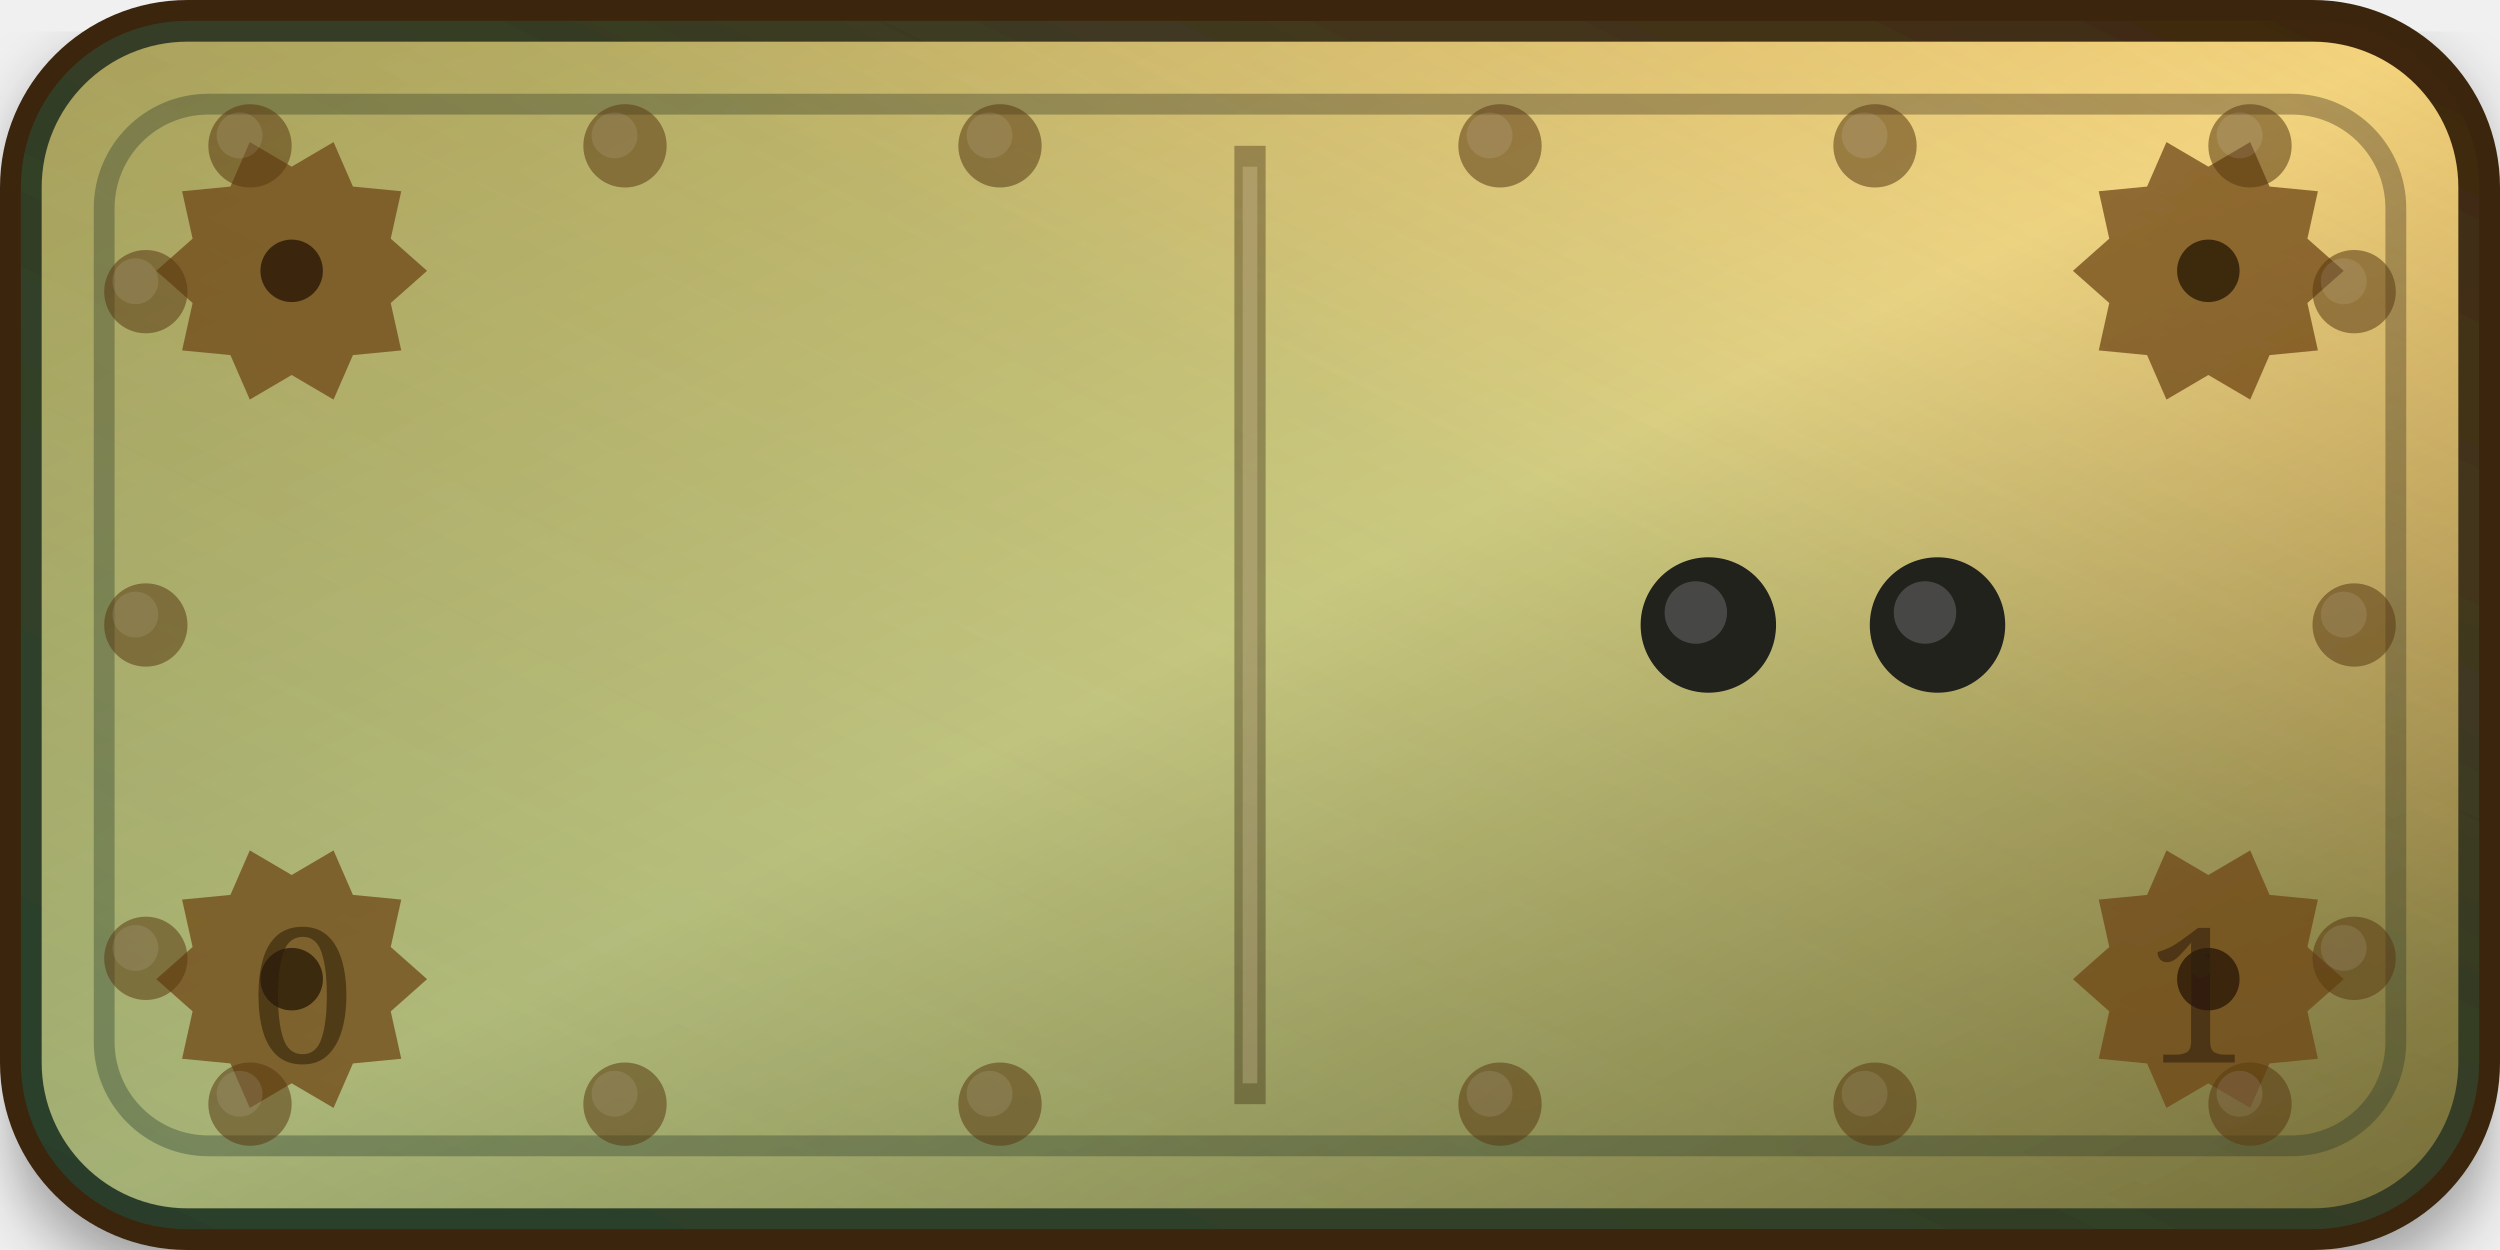
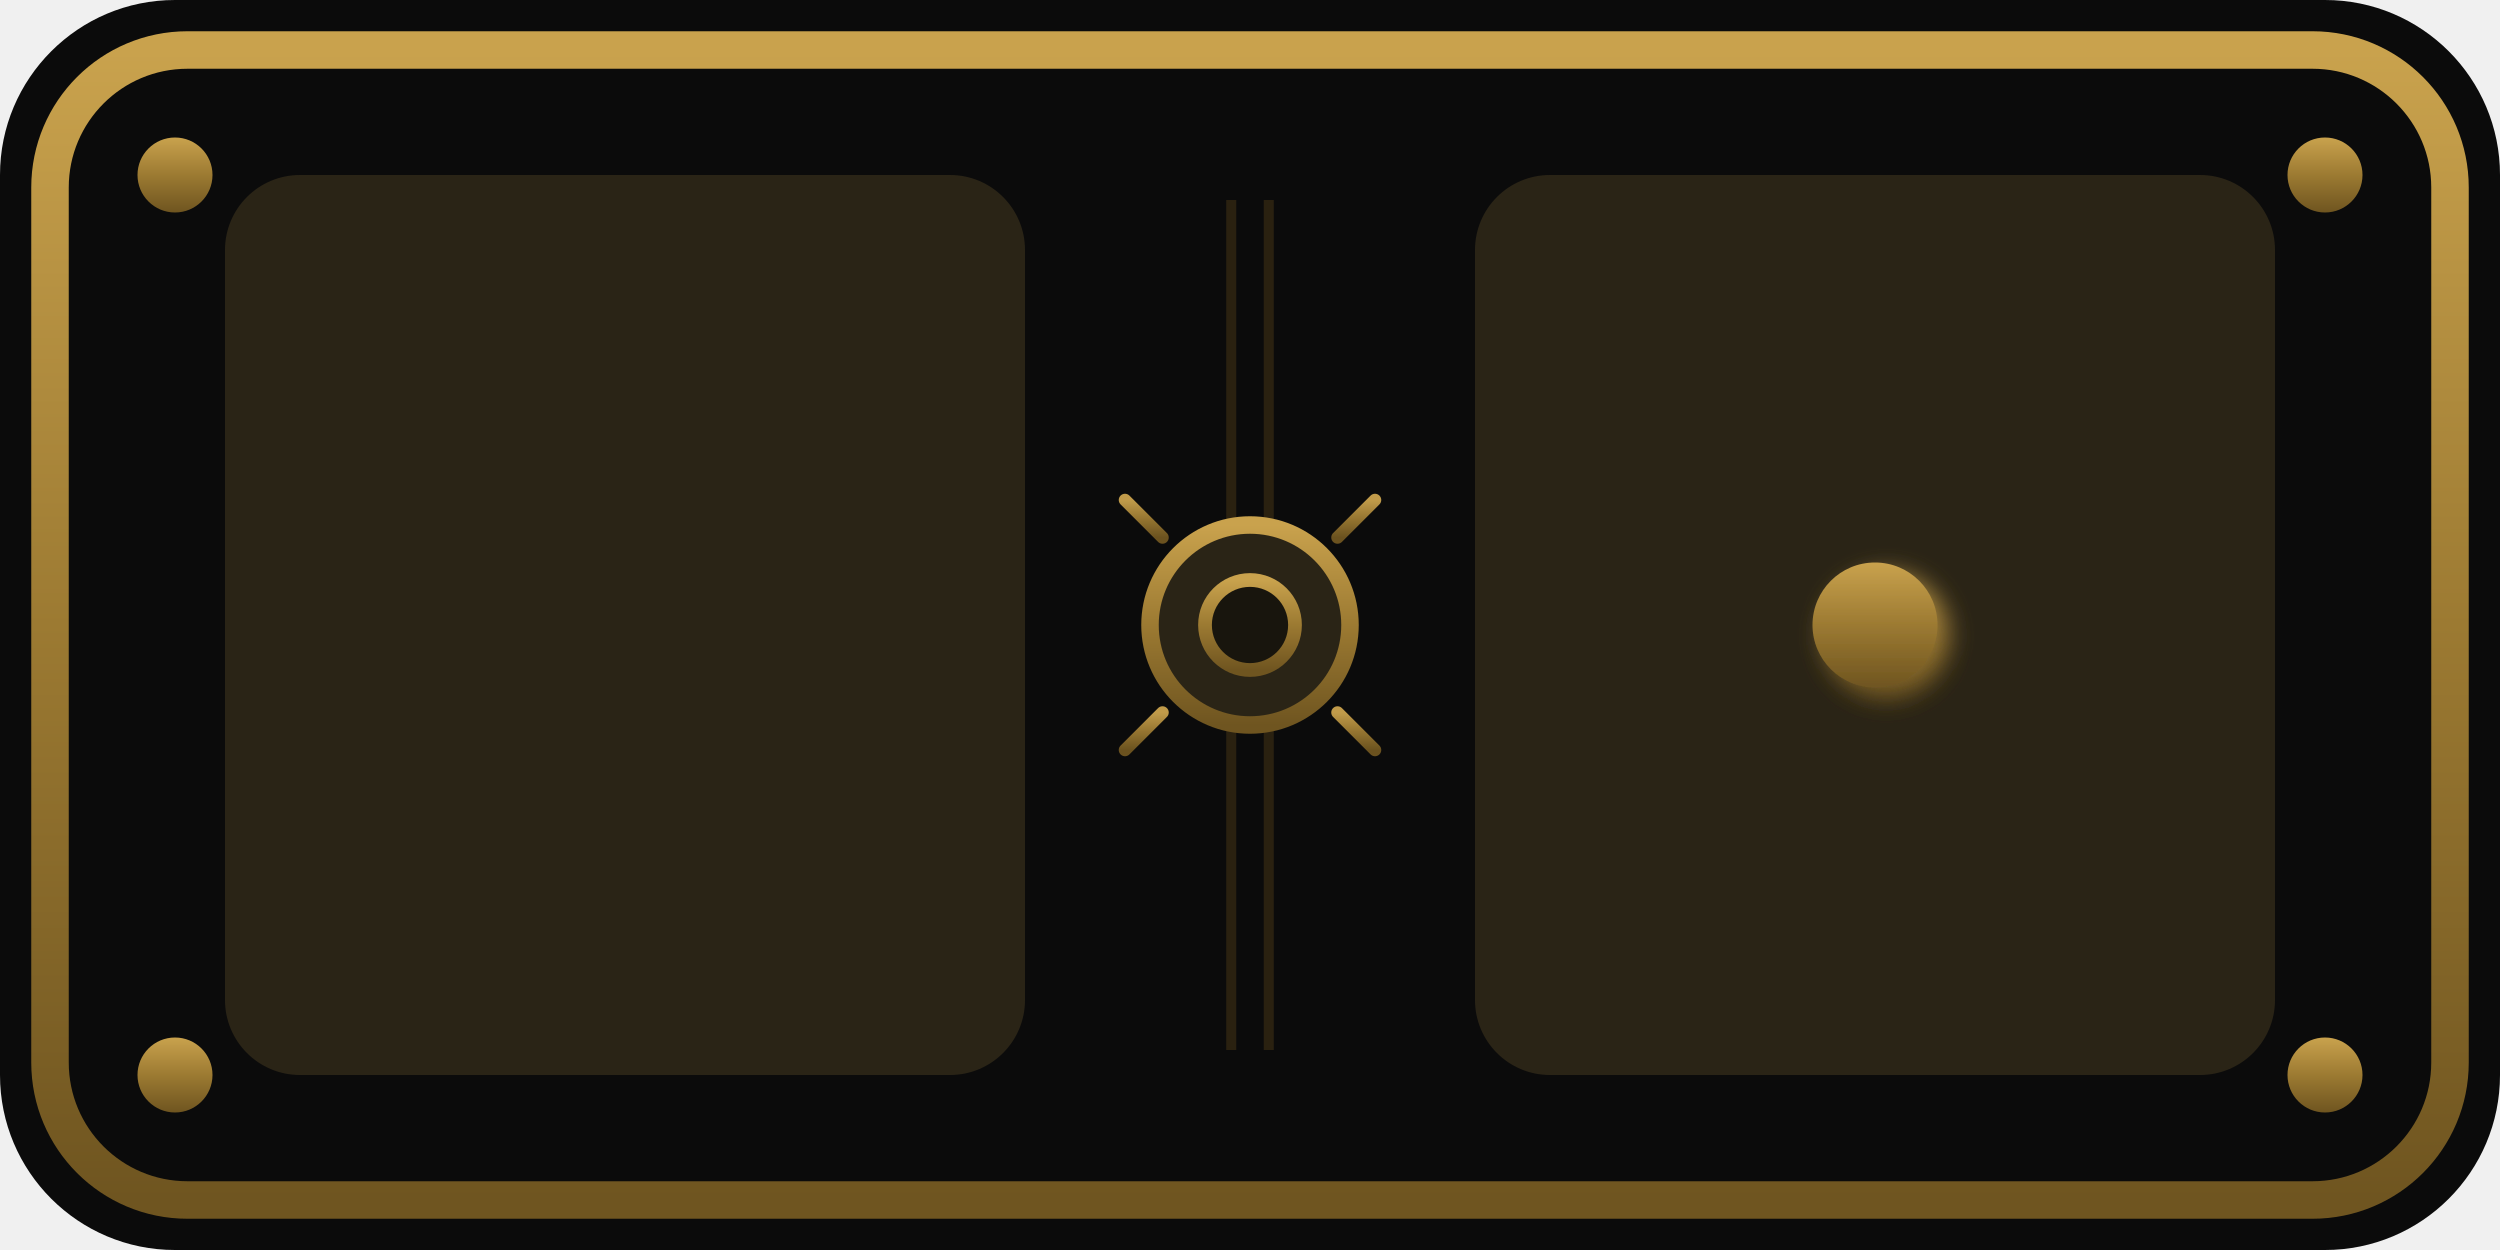
- <svg xmlns="http://www.w3.org/2000/svg" width="240" height="120" viewBox="0 0 240 120">
+ <svg xmlns="http://www.w3.org/2000/svg" width="200" height="100" viewBox="0 0 200 100">
  <defs>
-     <linearGradient id="brass" x1="0" y1="0" x2="1" y2="1">
-       <stop offset="0" stop-color="#cfa24c" />
-       <stop offset="0.5" stop-color="#f3d27a" />
-       <stop offset="1" stop-color="#8b5f1f" />
+     <linearGradient id="brassGrad" x1="0" y1="0" x2="0" y2="1">
+       <stop offset="0%" stop-color="#c9a24d" />
+       <stop offset="50%" stop-color="#9c7a32" />
+       <stop offset="100%" stop-color="#6f5520" />
    </linearGradient>
-     <linearGradient id="patina" x1="0" y1="1" x2="1" y2="0">
-       <stop offset="0" stop-color="#0b6e66" stop-opacity="0.35" />
-       <stop offset="0.6" stop-color="#1aa39a" stop-opacity="0.18" />
-       <stop offset="1" stop-color="#ffffff" stop-opacity="0" />
-     </linearGradient>
-     <filter id="softShadow" x="-20%" y="-20%" width="140%" height="140%">
-       <feDropShadow dx="0" dy="3" stdDeviation="3" flood-color="#000000" flood-opacity="0.35" />
-     </filter>
-     <filter id="innerBevel" x="-20%" y="-20%" width="140%" height="140%">
-       <feGaussianBlur in="SourceAlpha" stdDeviation="2" result="blur" />
-       <feOffset dx="0" dy="1" result="offset" />
-       <feComposite in="offset" in2="SourceAlpha" operator="arithmetic" k2="-1" k3="1" result="inner" />
-       <feColorMatrix in="inner" type="matrix" values="0 0 0 0 0                   0 0 0 0 0                   0 0 0 0 0                   0 0 0 0.55 0" result="innerAlpha" />
-       <feComposite in="innerAlpha" in2="SourceGraphic" operator="over" />
+     <filter id="pipEmboss" x="-60%" y="-60%" width="220%" height="220%">
+       <feOffset dx="0.9" dy="0.9" result="off" />
+       <feGaussianBlur in="off" stdDeviation="1.0" result="blur" />
+       <feMerge>
+         <feMergeNode in="blur" />
+         <feMergeNode in="SourceGraphic" />
+       </feMerge>
    </filter>
  </defs>
-   <g filter="url(#softShadow)">
-     <rect x="2" y="2" width="236" height="116" rx="16" ry="16" fill="url(#brass)" stroke="#3b250a" stroke-width="4" />
-     <rect x="10" y="10" width="220" height="100" rx="10" ry="10" fill="none" stroke="#2a1a08" stroke-width="2" opacity="0.35" />
-     <rect x="2" y="2" width="236" height="116" rx="16" ry="16" fill="url(#patina)" />
-     <line x1="120.0" y1="14" x2="120.0" y2="106" stroke="#2a1a08" stroke-width="3" opacity="0.35" />
-     <line x1="120.0" y1="16" x2="120.0" y2="104" stroke="#f7e4b2" stroke-width="1.4" opacity="0.25" />
-     <path d="M 41.00,26.00 L 37.51,29.09 L 38.52,33.64 L 33.88,34.09 L 32.02,38.36 L 28.00,36.00 L 23.98,38.36 L 22.12,34.09 L 17.48,33.64 L 18.49,29.09 L 15.00,26.00 L 18.49,22.91 L 17.48,18.36 L 22.12,17.91 L 23.98,13.64 L 28.00,16.00 L 32.02,13.64 L 33.88,17.91 L 38.52,18.36 L 37.51,22.91 Z" fill="#6f4716" opacity="0.75" />
-     <circle cx="28" cy="26" r="3" fill="#2a1a08" opacity="0.8" />
-     <path d="M 225.00,26.00 L 221.51,29.09 L 222.52,33.64 L 217.88,34.09 L 216.02,38.36 L 212.00,36.00 L 207.98,38.36 L 206.12,34.09 L 201.48,33.64 L 202.49,29.09 L 199.00,26.00 L 202.49,22.91 L 201.48,18.36 L 206.12,17.91 L 207.98,13.64 L 212.00,16.00 L 216.02,13.64 L 217.88,17.91 L 222.52,18.36 L 221.51,22.91 Z" fill="#6f4716" opacity="0.75" />
-     <circle cx="212" cy="26" r="3" fill="#2a1a08" opacity="0.8" />
-     <path d="M 41.00,94.00 L 37.51,97.09 L 38.52,101.64 L 33.88,102.09 L 32.02,106.36 L 28.00,104.00 L 23.98,106.36 L 22.12,102.09 L 17.48,101.64 L 18.49,97.09 L 15.00,94.00 L 18.49,90.91 L 17.48,86.36 L 22.12,85.91 L 23.98,81.64 L 28.00,84.00 L 32.02,81.64 L 33.88,85.91 L 38.52,86.36 L 37.51,90.91 Z" fill="#6f4716" opacity="0.75" />
-     <circle cx="28" cy="94" r="3" fill="#2a1a08" opacity="0.8" />
-     <path d="M 225.00,94.00 L 221.51,97.09 L 222.52,101.64 L 217.88,102.09 L 216.02,106.36 L 212.00,104.00 L 207.98,106.36 L 206.12,102.09 L 201.48,101.64 L 202.49,97.09 L 199.00,94.00 L 202.49,90.91 L 201.48,86.36 L 206.12,85.91 L 207.98,81.64 L 212.00,84.00 L 216.02,81.64 L 217.88,85.91 L 222.52,86.36 L 221.51,90.91 Z" fill="#6f4716" opacity="0.75" />
-     <circle cx="212" cy="94" r="3" fill="#2a1a08" opacity="0.8" />
-     <circle cx="24" cy="14" r="4" fill="#5a3a12" opacity="0.55" />
-     <circle cx="23" cy="13" r="2.2" fill="#fff" opacity="0.10" />
-     <circle cx="24" cy="106" r="4" fill="#5a3a12" opacity="0.55" />
-     <circle cx="23" cy="105" r="2.2" fill="#fff" opacity="0.10" />
-     <circle cx="60" cy="14" r="4" fill="#5a3a12" opacity="0.55" />
-     <circle cx="59" cy="13" r="2.2" fill="#fff" opacity="0.10" />
-     <circle cx="60" cy="106" r="4" fill="#5a3a12" opacity="0.55" />
-     <circle cx="59" cy="105" r="2.2" fill="#fff" opacity="0.10" />
-     <circle cx="96" cy="14" r="4" fill="#5a3a12" opacity="0.55" />
-     <circle cx="95" cy="13" r="2.2" fill="#fff" opacity="0.10" />
-     <circle cx="96" cy="106" r="4" fill="#5a3a12" opacity="0.55" />
-     <circle cx="95" cy="105" r="2.2" fill="#fff" opacity="0.10" />
-     <circle cx="144" cy="14" r="4" fill="#5a3a12" opacity="0.55" />
-     <circle cx="143" cy="13" r="2.2" fill="#fff" opacity="0.10" />
-     <circle cx="144" cy="106" r="4" fill="#5a3a12" opacity="0.55" />
-     <circle cx="143" cy="105" r="2.2" fill="#fff" opacity="0.10" />
-     <circle cx="180" cy="14" r="4" fill="#5a3a12" opacity="0.55" />
-     <circle cx="179" cy="13" r="2.2" fill="#fff" opacity="0.10" />
-     <circle cx="180" cy="106" r="4" fill="#5a3a12" opacity="0.55" />
-     <circle cx="179" cy="105" r="2.2" fill="#fff" opacity="0.10" />
-     <circle cx="216" cy="14" r="4" fill="#5a3a12" opacity="0.55" />
-     <circle cx="215" cy="13" r="2.2" fill="#fff" opacity="0.10" />
-     <circle cx="216" cy="106" r="4" fill="#5a3a12" opacity="0.55" />
-     <circle cx="215" cy="105" r="2.2" fill="#fff" opacity="0.10" />
-     <circle cx="14" cy="28" r="4" fill="#5a3a12" opacity="0.55" />
-     <circle cx="13" cy="27" r="2.2" fill="#fff" opacity="0.10" />
-     <circle cx="226" cy="28" r="4" fill="#5a3a12" opacity="0.55" />
-     <circle cx="225" cy="27" r="2.2" fill="#fff" opacity="0.10" />
-     <circle cx="14" cy="60" r="4" fill="#5a3a12" opacity="0.55" />
-     <circle cx="13" cy="59" r="2.2" fill="#fff" opacity="0.10" />
-     <circle cx="226" cy="60" r="4" fill="#5a3a12" opacity="0.55" />
-     <circle cx="225" cy="59" r="2.2" fill="#fff" opacity="0.10" />
-     <circle cx="14" cy="92" r="4" fill="#5a3a12" opacity="0.55" />
-     <circle cx="13" cy="91" r="2.2" fill="#fff" opacity="0.10" />
-     <circle cx="226" cy="92" r="4" fill="#5a3a12" opacity="0.55" />
-     <circle cx="225" cy="91" r="2.2" fill="#fff" opacity="0.10" />
-     <g opacity="0.96">
-       <circle cx="164.00" cy="60.00" r="6.5" fill="#1a1a1a" />
-       <circle cx="162.80" cy="58.80" r="3.0" fill="#ffffff" opacity="0.18" />
-       <circle cx="186.00" cy="60.00" r="6.5" fill="#1a1a1a" />
-       <circle cx="184.80" cy="58.80" r="3.0" fill="#ffffff" opacity="0.18" />
-     </g>
-     <text x="24" y="102" font-family="serif" font-size="18" fill="#2a1a08" opacity="0.55">0</text>
-     <text x="216" y="102" text-anchor="end" font-family="serif" font-size="18" fill="#2a1a08" opacity="0.55">1</text>
+   <rect width="200" height="100" rx="14" fill="#0b0b0b" />
+   <rect x="4" y="4" width="192" height="92" rx="11" fill="none" stroke="url(#brassGrad)" stroke-width="3" />
+   <rect x="18" y="14" width="64" height="72" rx="6" fill="#2a2416" />
+   <rect x="118" y="14" width="64" height="72" rx="6" fill="#2a2416" />
+   <line x1="100" y1="14" x2="100" y2="86" stroke="url(#brassGrad)" stroke-width="1.2" opacity="0.9" />
+   <line x1="98.5" y1="16" x2="98.5" y2="84" stroke="#3b2d12" stroke-width="0.8" opacity="0.65" />
+   <line x1="101.5" y1="16" x2="101.5" y2="84" stroke="#3b2d12" stroke-width="0.8" opacity="0.65" />
+   <circle cx="100" cy="50" r="8" fill="#2a2416" stroke="url(#brassGrad)" stroke-width="1.4" />
+   <circle cx="100" cy="50" r="3.6" fill="#18150d" stroke="url(#brassGrad)" stroke-width="1.1" />
+   <g stroke="url(#brassGrad)" stroke-width="1" stroke-linecap="round" opacity="0.95">
+     <line x1="100" y1="40" x2="100" y2="36" />
+     <line x1="100" y1="60" x2="100" y2="64" />
+     <line x1="90" y1="50" x2="86" y2="50" />
+     <line x1="110" y1="50" x2="114" y2="50" />
+     <line x1="93" y1="43" x2="90" y2="40" />
+     <line x1="107" y1="43" x2="110" y2="40" />
+     <line x1="93" y1="57" x2="90" y2="60" />
+     <line x1="107" y1="57" x2="110" y2="60" />
+   </g>
+   <line x1="94" y1="30" x2="106" y2="30" stroke="url(#brassGrad)" stroke-width="0.9" opacity="0.7" />
+   <line x1="94" y1="70" x2="106" y2="70" stroke="url(#brassGrad)" stroke-width="0.9" opacity="0.7" />
+   <circle cx="150" cy="50" r="5.0" fill="url(#brassGrad)" filter="url(#pipEmboss)" />
+   <g fill="url(#brassGrad)">
+     <circle cx="14" cy="14" r="3" />
+     <circle cx="186" cy="14" r="3" />
+     <circle cx="14" cy="86" r="3" />
+     <circle cx="186" cy="86" r="3" />
  </g>
</svg>
